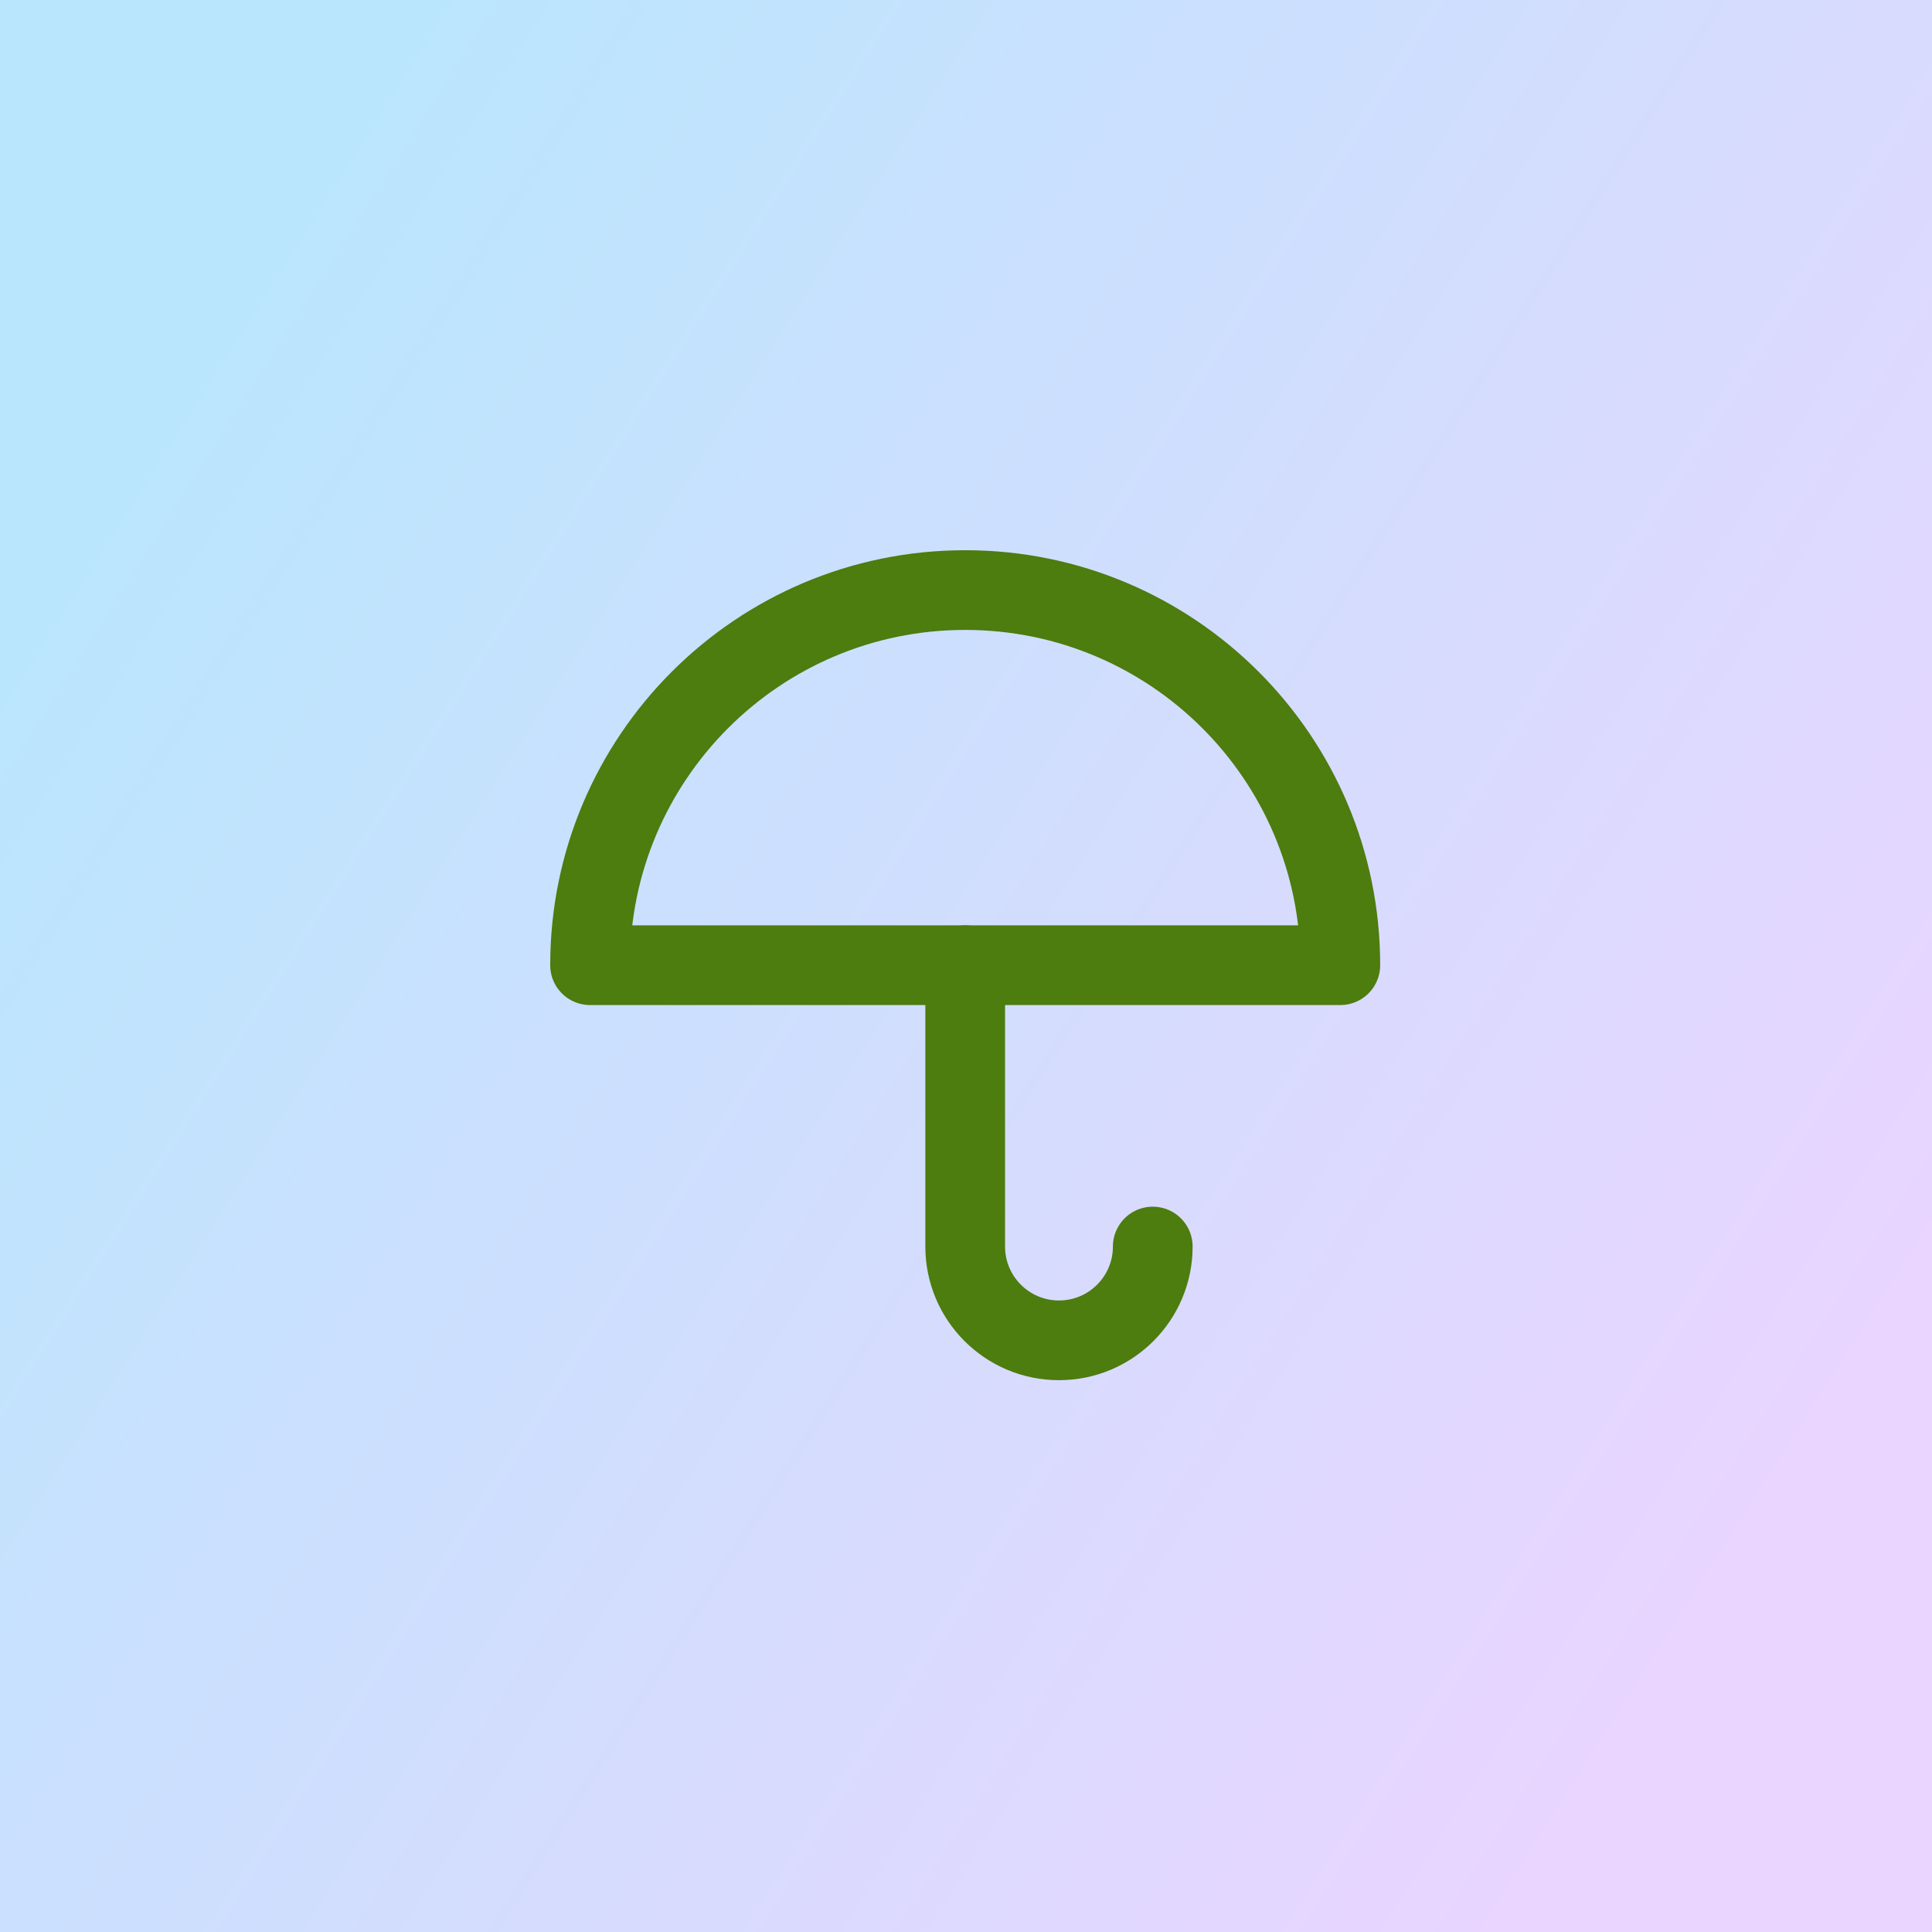
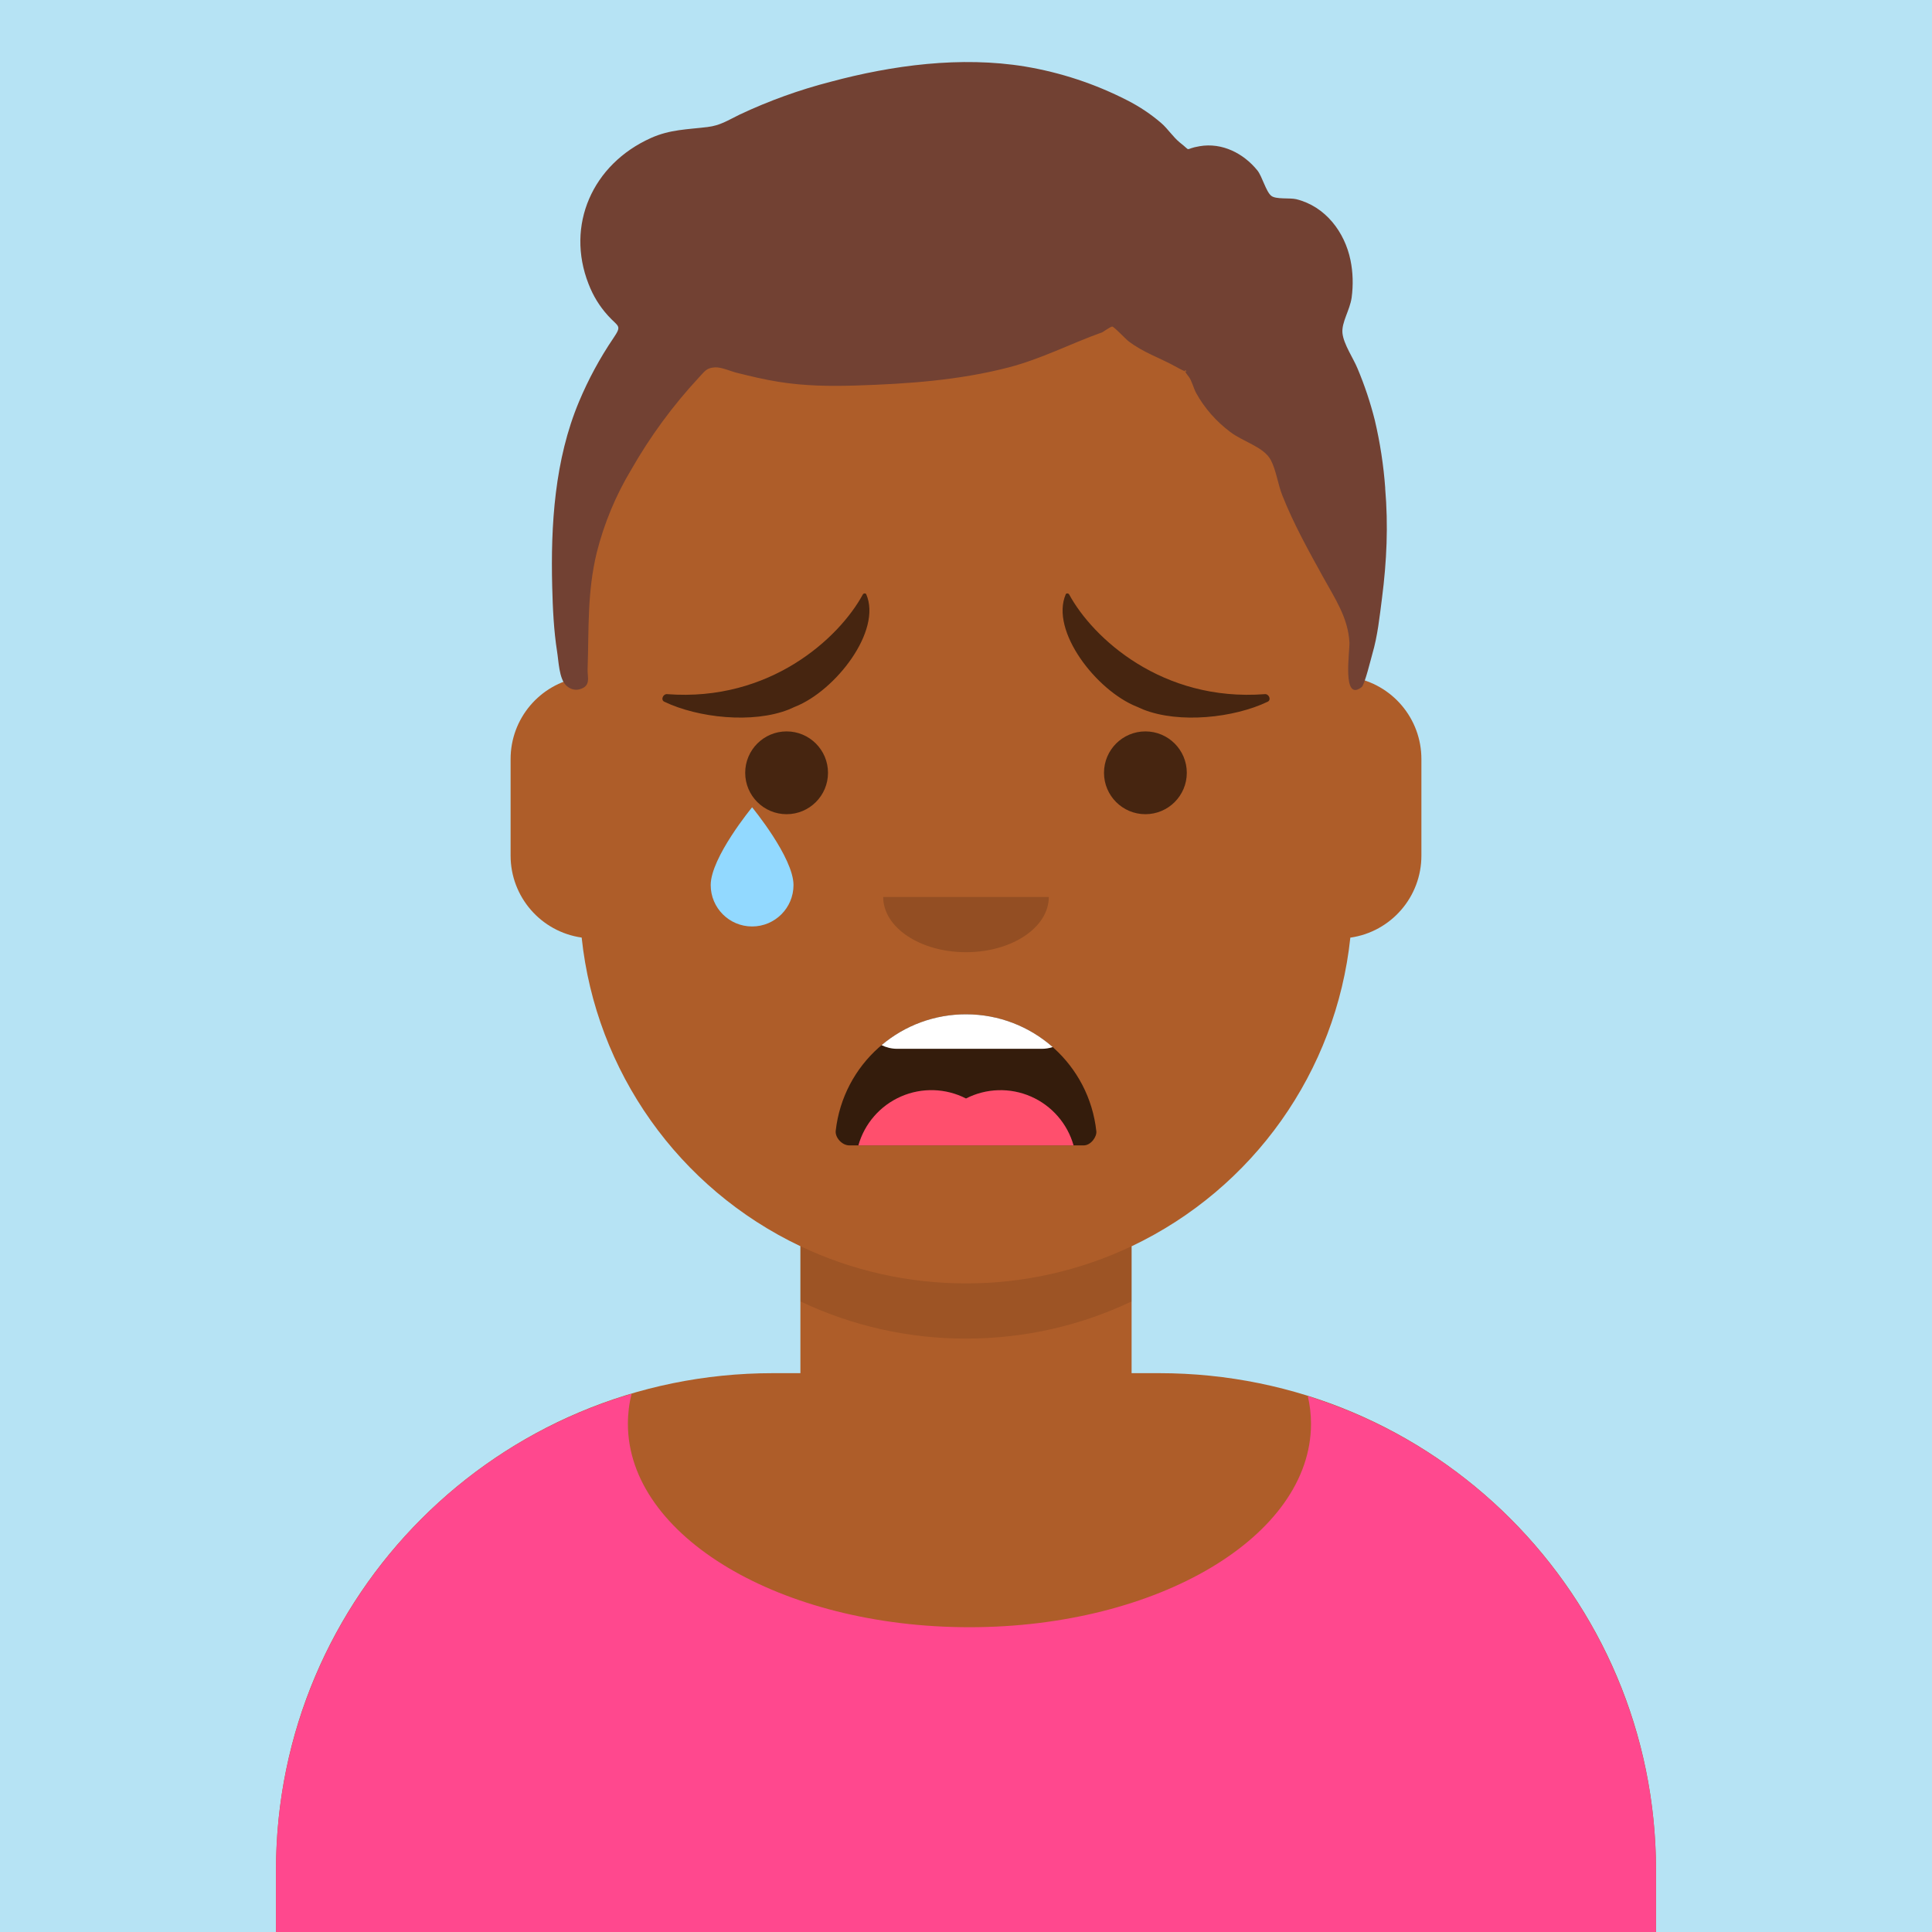
- <svg xmlns="http://www.w3.org/2000/svg" viewBox="0 0 96 96" width="96" height="96">
-   <defs>
-     <linearGradient id="g" gradientTransform="rotate(211 .5 .5)">
-       <stop offset="0" stop-color="#e9d5ff" />
-       <stop offset="1" stop-color="#bae6fd" />
-     </linearGradient>
-   </defs>
-   <rect width="96" height="96" fill="url(#g)" />
-   <g transform="translate(20 20) scale(2.33)" fill="none" stroke="#4d7c0f" stroke-width="1.7" stroke-linecap="round" stroke-linejoin="round">
-     <path d="M4 12a8 8 0 0 1 16 0z" />
-     <path d="M12 12v6a2 2 0 0 0 4 0" />
+ <svg xmlns="http://www.w3.org/2000/svg" viewBox="0 0 280 280" fill="none" shape-rendering="auto" width="96" height="96">
+   <mask id="viewboxMask">
+     <rect width="280" height="280" rx="0" ry="0" x="0" y="0" fill="#fff" />
+   </mask>
+   <g mask="url(#viewboxMask)">
+     <rect fill="#b6e3f4" width="280" height="280" x="0" y="0" />
+     <g transform="translate(8)">
+       <path d="M132 36a56 56 0 0 0-56 56v6.17A12 12 0 0 0 66 110v14a12 12 0 0 0 10.3 11.88 56.04 56.04 0 0 0 31.7 44.73v18.4h-4a72 72 0 0 0-72 72v9h200v-9a72 72 0 0 0-72-72h-4v-18.39a56.04 56.04 0 0 0 31.7-44.73A12 12 0 0 0 198 124v-14a12 12 0 0 0-10-11.83V92a56 56 0 0 0-56-56Z" fill="#ae5d29" />
+       <path d="M108 180.61v8a55.79 55.79 0 0 0 24 5.39c8.59 0 16.73-1.93 24-5.39v-8a55.79 55.79 0 0 1-24 5.39 55.79 55.79 0 0 1-24-5.39Z" fill="#000" fill-opacity=".1" />
+       <g transform="translate(0 170)">
+         <path d="M132.5 65.83c27.34 0 49.5-13.2 49.5-29.48 0-1.37-.16-2.7-.46-4.02A72.03 72.03 0 0 1 232 101.05V110H32v-8.95A72.03 72.03 0 0 1 83.53 32a18 18 0 0 0-.53 4.35c0 16.28 22.16 29.48 49.5 29.48Z" fill="#ff488e" />
+       </g>
+       <g transform="translate(78 134)">
+         <path fill-rule="evenodd" clip-rule="evenodd" d="M35.12 29.87a19 19 0 0 1 37.77.09c.08.77-.77 2.04-1.85 2.04H37.1C36 32 35 30.82 35.12 29.87Z" fill="#000" fill-opacity=".7" />
+         <path d="M69.59 32H38.4a11 11 0 0 1 15.6-6.8A11 11 0 0 1 69.59 32Z" fill="#FF4F6D" />
+         <path d="M66.57 17.75A5 5 0 0 1 65 18H44c-.8 0-1.57-.2-2.24-.53A18.92 18.92 0 0 1 54 13c4.82 0 9.22 1.8 12.57 4.75Z" fill="#fff" />
+       </g>
+       <g transform="translate(104 122)">
+         <path fill-rule="evenodd" clip-rule="evenodd" d="M16 8c0 4.42 5.37 8 12 8s12-3.58 12-8" fill="#000" fill-opacity=".16" />
+       </g>
+       <g transform="translate(76 90)">
+         <path d="M25 27s-6 7.27-6 11.27a6 6 0 1 0 12 0c0-4-6-11.27-6-11.27Z" fill="#92D9FF" />
+         <path d="M36 22a6 6 0 1 1-12 0 6 6 0 0 1 12 0ZM88 22a6 6 0 1 1-12 0 6 6 0 0 1 12 0Z" fill="#000" fill-opacity=".6" />
+       </g>
+       <g transform="translate(76 82)">
+         <path d="m31.23 20.42-.9.4c-5.25 2.09-13.2 1.21-18.05-1.12-.57-.27-.18-1.15.4-1.1 14.92 1.14 24.96-8.15 28.37-14.45.1-.18.41-.2.49-.03 2.3 5.32-4.45 13.98-10.3 16.3ZM80.77 20.42l.9.4c5.25 2.09 13.2 1.21 18.05-1.12.57-.27.18-1.15-.4-1.1-14.92 1.14-24.96-8.15-28.37-14.45-.1-.18-.41-.2-.49-.03-2.3 5.32 4.45 13.98 10.3 16.3Z" fill-rule="evenodd" clip-rule="evenodd" fill="#000" fill-opacity=".6" />
+       </g>
+       <g transform="translate(-1)">
+         <path fill-rule="evenodd" clip-rule="evenodd" d="M193.76 70.77a62.92 62.92 0 0 0-1.51-9.86 51.78 51.78 0 0 0-2.5-7.49c-.6-1.48-2.02-3.52-2.19-5.13-.16-1.57 1.07-3.32 1.33-5.16.24-1.79.2-3.66-.17-5.44-.83-4.03-3.6-7.77-7.85-8.82-.95-.23-2.97.06-3.64-.5-.77-.63-1.3-2.8-2-3.67-2-2.47-5.1-4.07-8.37-3.51-2.41.4-1.03.9-2.84-.51-1-.8-1.75-2-2.73-2.85a24.7 24.7 0 0 0-4.9-3.28 50.82 50.82 0 0 0-14.84-4.91c-9.28-1.52-19.2-.2-28.2 2.22a74.58 74.58 0 0 0-13.14 4.74c-1.78.87-2.81 1.58-4.67 1.81-2.93.36-5.4.34-8.18 1.58-8.54 3.82-12.39 12.69-9.06 21.17.66 1.71 1.57 3.21 2.82 4.59 1.52 1.68 2.07 1.35.76 3.28a52.78 52.78 0 0 0-4.96 9.17c-3.53 8.4-4.12 17.87-3.89 26.83.08 3.13.22 6.3.71 9.42.22 1.34.28 3.87 1.29 4.87.5.5 1.24.78 1.96.58 1.71-.47 1.13-1.73 1.17-2.9.2-5.88-.08-11.08 1.32-16.9a44.4 44.4 0 0 1 5-12.03 72.07 72.07 0 0 1 9.8-13.35c.92-.99 1.12-1.4 2.35-1.48.93-.05 2.3.59 3.2.8 2 .5 4 .98 6.03 1.3 3.74.6 7.45.65 11.22.53 7.43-.23 14.88-.75 22.09-2.62 4.78-1.24 9.02-3.47 13.6-5.1.08-.04 1.23-.85 1.43-.82.28.04 1.97 1.82 2.26 2.05 2.23 1.74 4.67 2.48 7.07 3.83 2.97 1.66.1-.72 1.73 1.36.48.6.72 1.72 1.1 2.4 1.22 2.2 2.9 4.1 4.93 5.63 1.96 1.47 4.9 2.18 5.9 4.1.76 1.47 1.02 3.48 1.64 5.06 1.63 4.13 3.78 7.99 5.93 11.88 1.73 3.14 3.62 5.89 3.81 9.47.07 1.25-1.12 8.74 1.78 6.46.43-.34 1.35-4.15 1.54-4.8.77-2.63 1.05-5.38 1.4-8.09.69-5.38.92-10.5.46-15.91Z" fill="#724133" />
+       </g>
+       <g transform="translate(49 72)" />
+       <g transform="translate(62 42)" />
+     </g>
  </g>
</svg>
